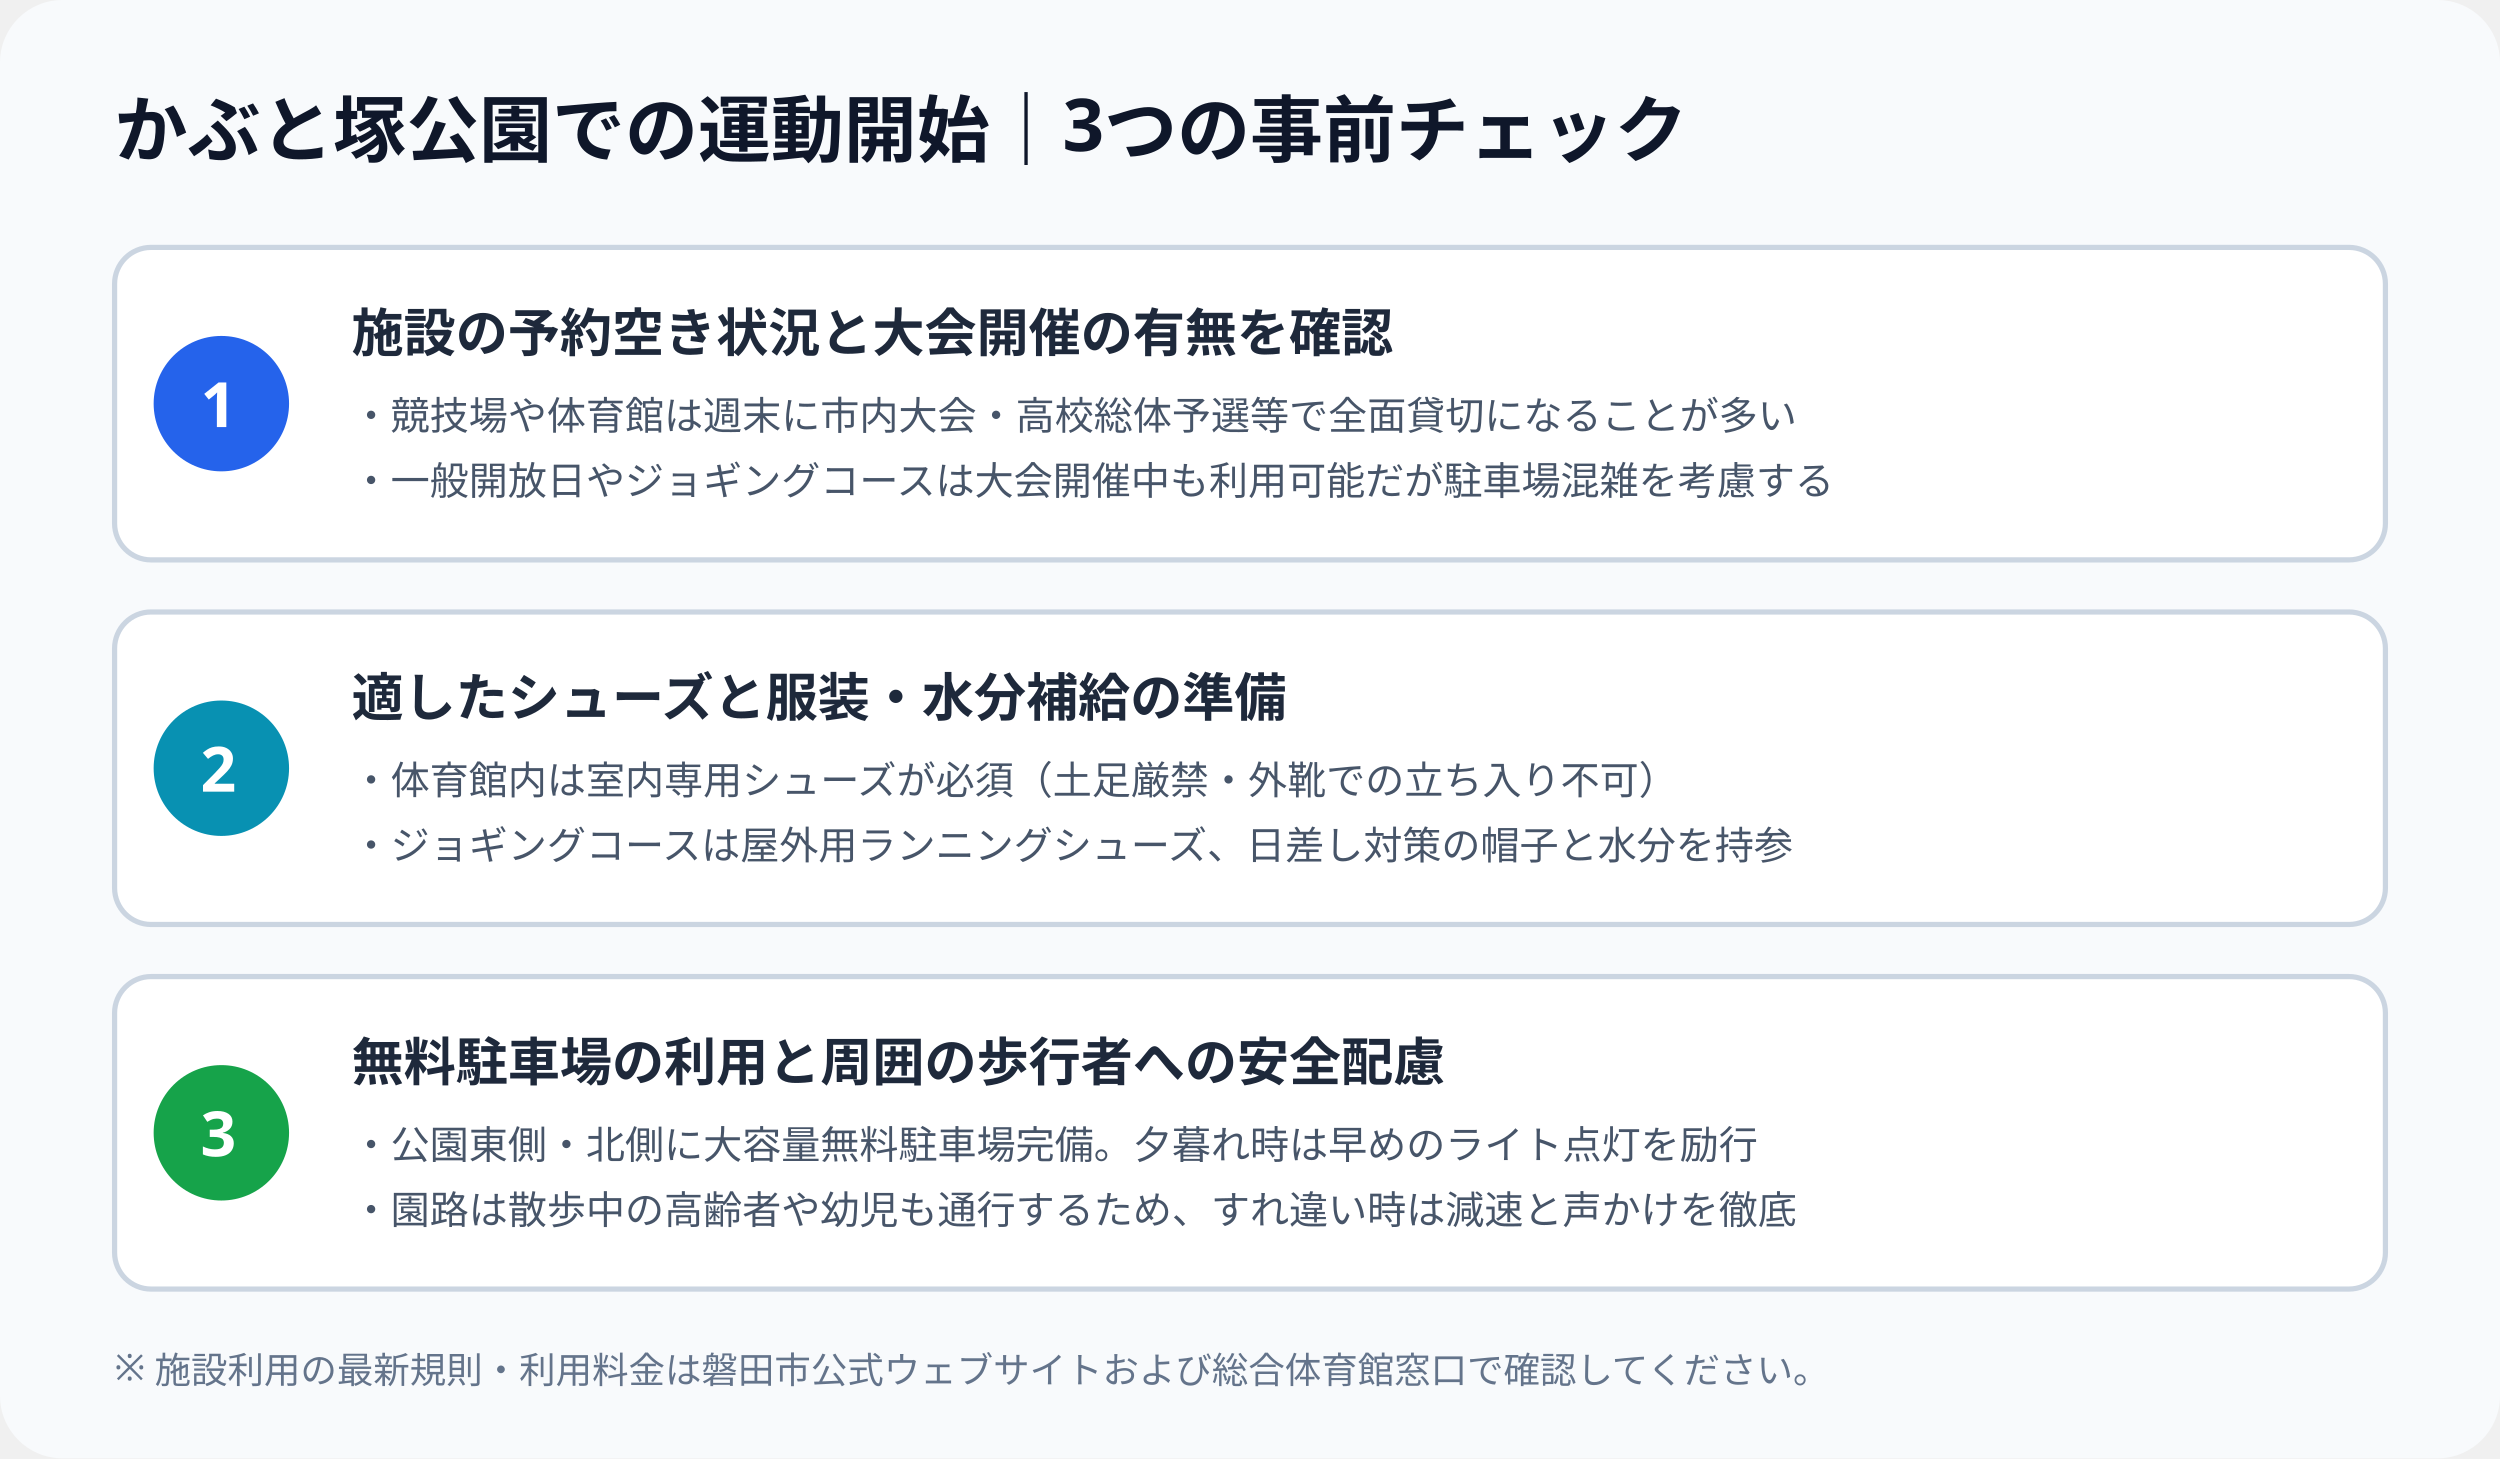
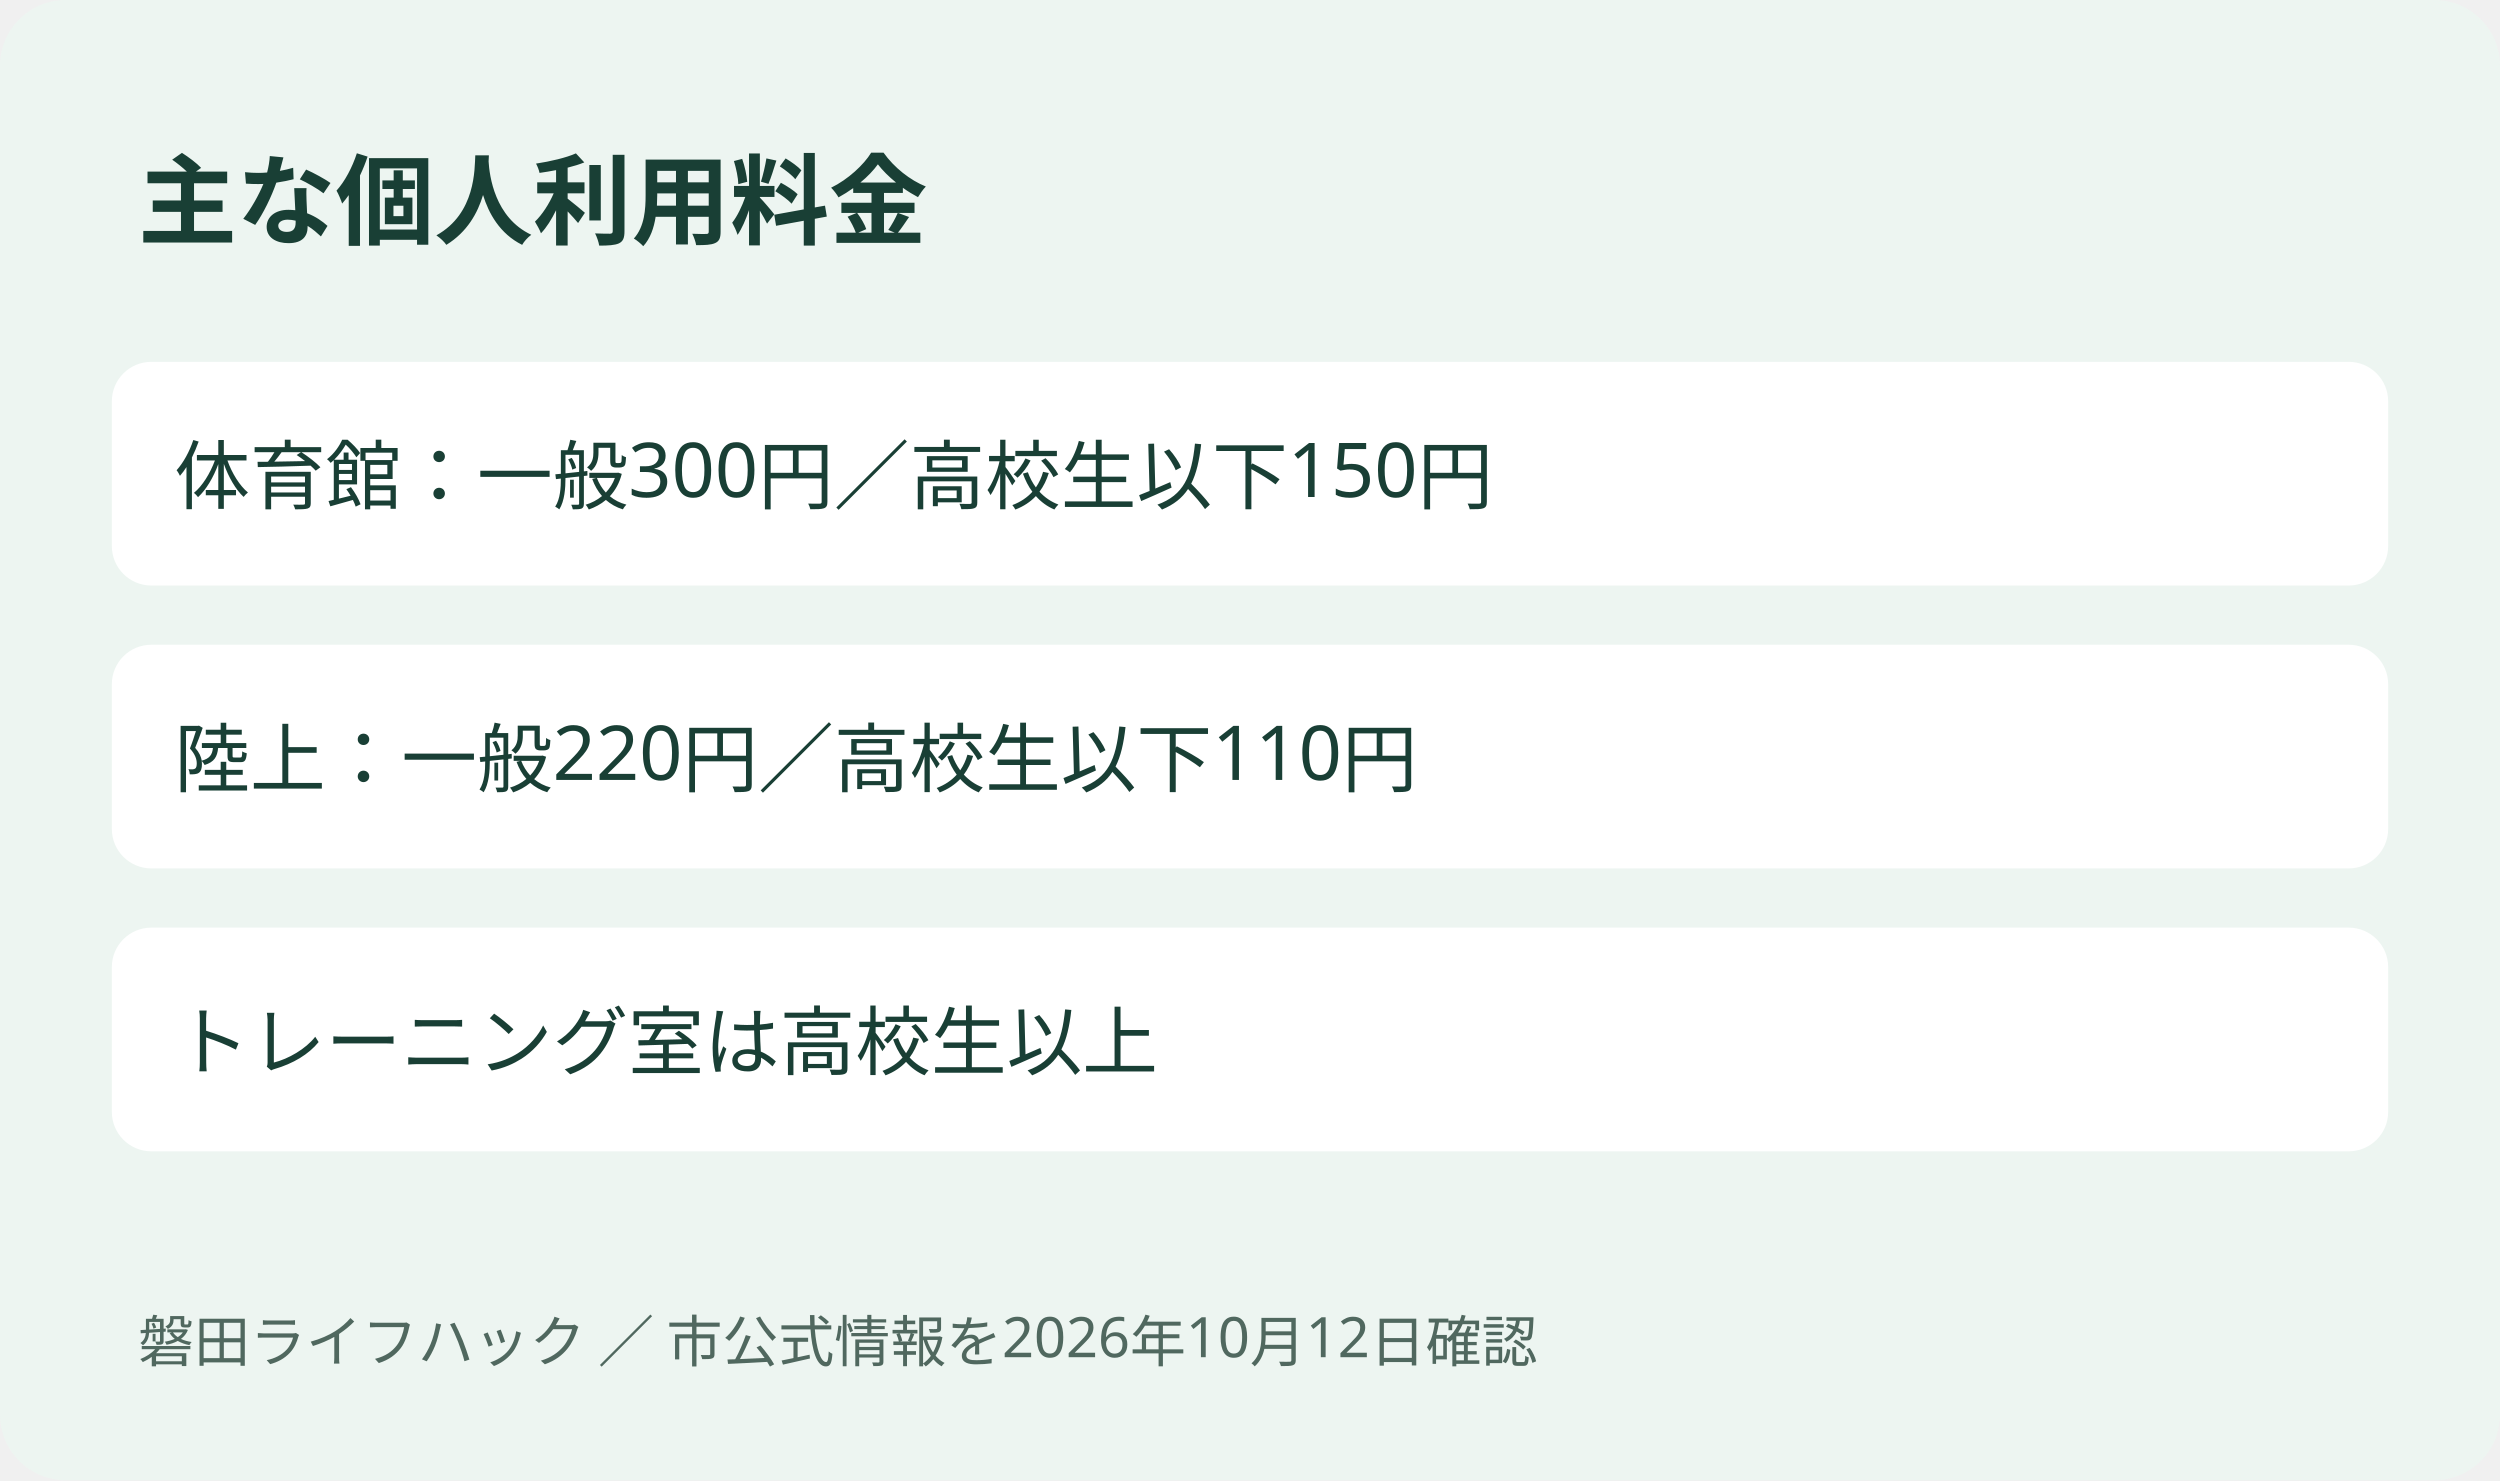
- <svg xmlns="http://www.w3.org/2000/svg" width="960" height="560" viewBox="0 0 960 560" data-illustration="iwata-editorial" role="img">
-   <rect width="960" height="560" rx="24" fill="#f8fafc" />
-   <g font-family="Meiryo, sans-serif">
-     <text x="44" y="60" font-size="28" font-weight="bold" fill="#0f172a">かぶと塚公園での運動開始｜3つの事前チェック</text>
-     <rect x="44" y="95" width="872" height="120" rx="14" fill="#ffffff" stroke="#cbd5e1" stroke-width="2" />
-     <circle cx="85" cy="155" r="26" fill="#2563eb" />
-     <text x="77" y="164" font-size="24" font-weight="bold" fill="#ffffff">1</text>
-     <text x="135" y="135" font-size="20" font-weight="bold" fill="#1e293b">施設の予約空き状況と大会開催の有無を確認</text>
-     <text x="135" y="165" font-size="15" fill="#475569">・競技場や体育館は週末に市内大会・高校総体予選等で全面貸切になることが多い</text>
-     <text x="135" y="190" font-size="15" fill="#475569">・一般開放日やジョギングコースは大会開催中も利用可能だが駐車場混雑を考慮する</text>
-     <rect x="44" y="235" width="872" height="120" rx="14" fill="#ffffff" stroke="#cbd5e1" stroke-width="2" />
-     <circle cx="85" cy="295" r="26" fill="#0891b2" />
-     <text x="77" y="304" font-size="24" font-weight="bold" fill="#ffffff">2</text>
-     <text x="135" y="275" font-size="20" font-weight="bold" fill="#1e293b">適したシューズと服装・水分補給の準備</text>
-     <text x="135" y="305" font-size="15" fill="#475569">・体育館内は室内専用シューズが必須（土足厳禁・外靴での立ち入り不可）</text>
-     <text x="135" y="330" font-size="15" fill="#475569">・ジョギングコースは屋外用ランニングシューズ、日差し対策の帽子と水分を持参</text>
-     <rect x="44" y="375" width="872" height="120" rx="14" fill="#ffffff" stroke="#cbd5e1" stroke-width="2" />
-     <circle cx="85" cy="435" r="26" fill="#16a34a" />
-     <text x="77" y="444" font-size="24" font-weight="bold" fill="#ffffff">3</text>
-     <text x="135" y="415" font-size="20" font-weight="bold" fill="#1e293b">無料駐車場の利用と周囲の歩行者への安全配慮</text>
-     <text x="135" y="445" font-size="15" fill="#475569">・公園東側・北側に大容量無料駐車場完備。夕暮れ時は早めのライト点灯を励行</text>
-     <text x="135" y="470" font-size="15" fill="#475569">・園路は散歩中の高齢者や幼児も通行するため、すれ違い時は減速と声かけを徹底</text>
-     <text x="44" y="530" font-size="14" fill="#64748b">※ 施設利用の最新規則・利用料金は磐田市公式ウェブサイトおよび総合体育館窓口で確認してください。</text>
+ <svg xmlns="http://www.w3.org/2000/svg" viewBox="0 0 760 450" role="img" data-illustration="iwata-editorial">
+   <rect width="760" height="450" rx="20" fill="#edf5f1" />
+   <g font-family="sans-serif" fill="#193f35">
+     <text x="42" y="72" font-size="30" font-weight="700">主な個人利用料金</text>
+     <rect x="34" y="110" width="692" height="68" rx="12" fill="white" />
+     <text x="53" y="153" font-size="23">体育館：一般300円／高校生以下150円</text>
+     <rect x="34" y="196" width="692" height="68" rx="12" fill="white" />
+     <text x="53" y="239" font-size="23">陸上：一般220円／高校生以下110円</text>
+     <rect x="34" y="282" width="692" height="68" rx="12" fill="white" />
+     <text x="53" y="325" font-size="23">トレーニング室は高校生以上</text>
  </g>
+   <text x="42" y="414" font-family="sans-serif" font-size="17" fill="#50685f">磐田ライフハック ／ 市公式情報を2026年10月12日確認</text>
</svg>
